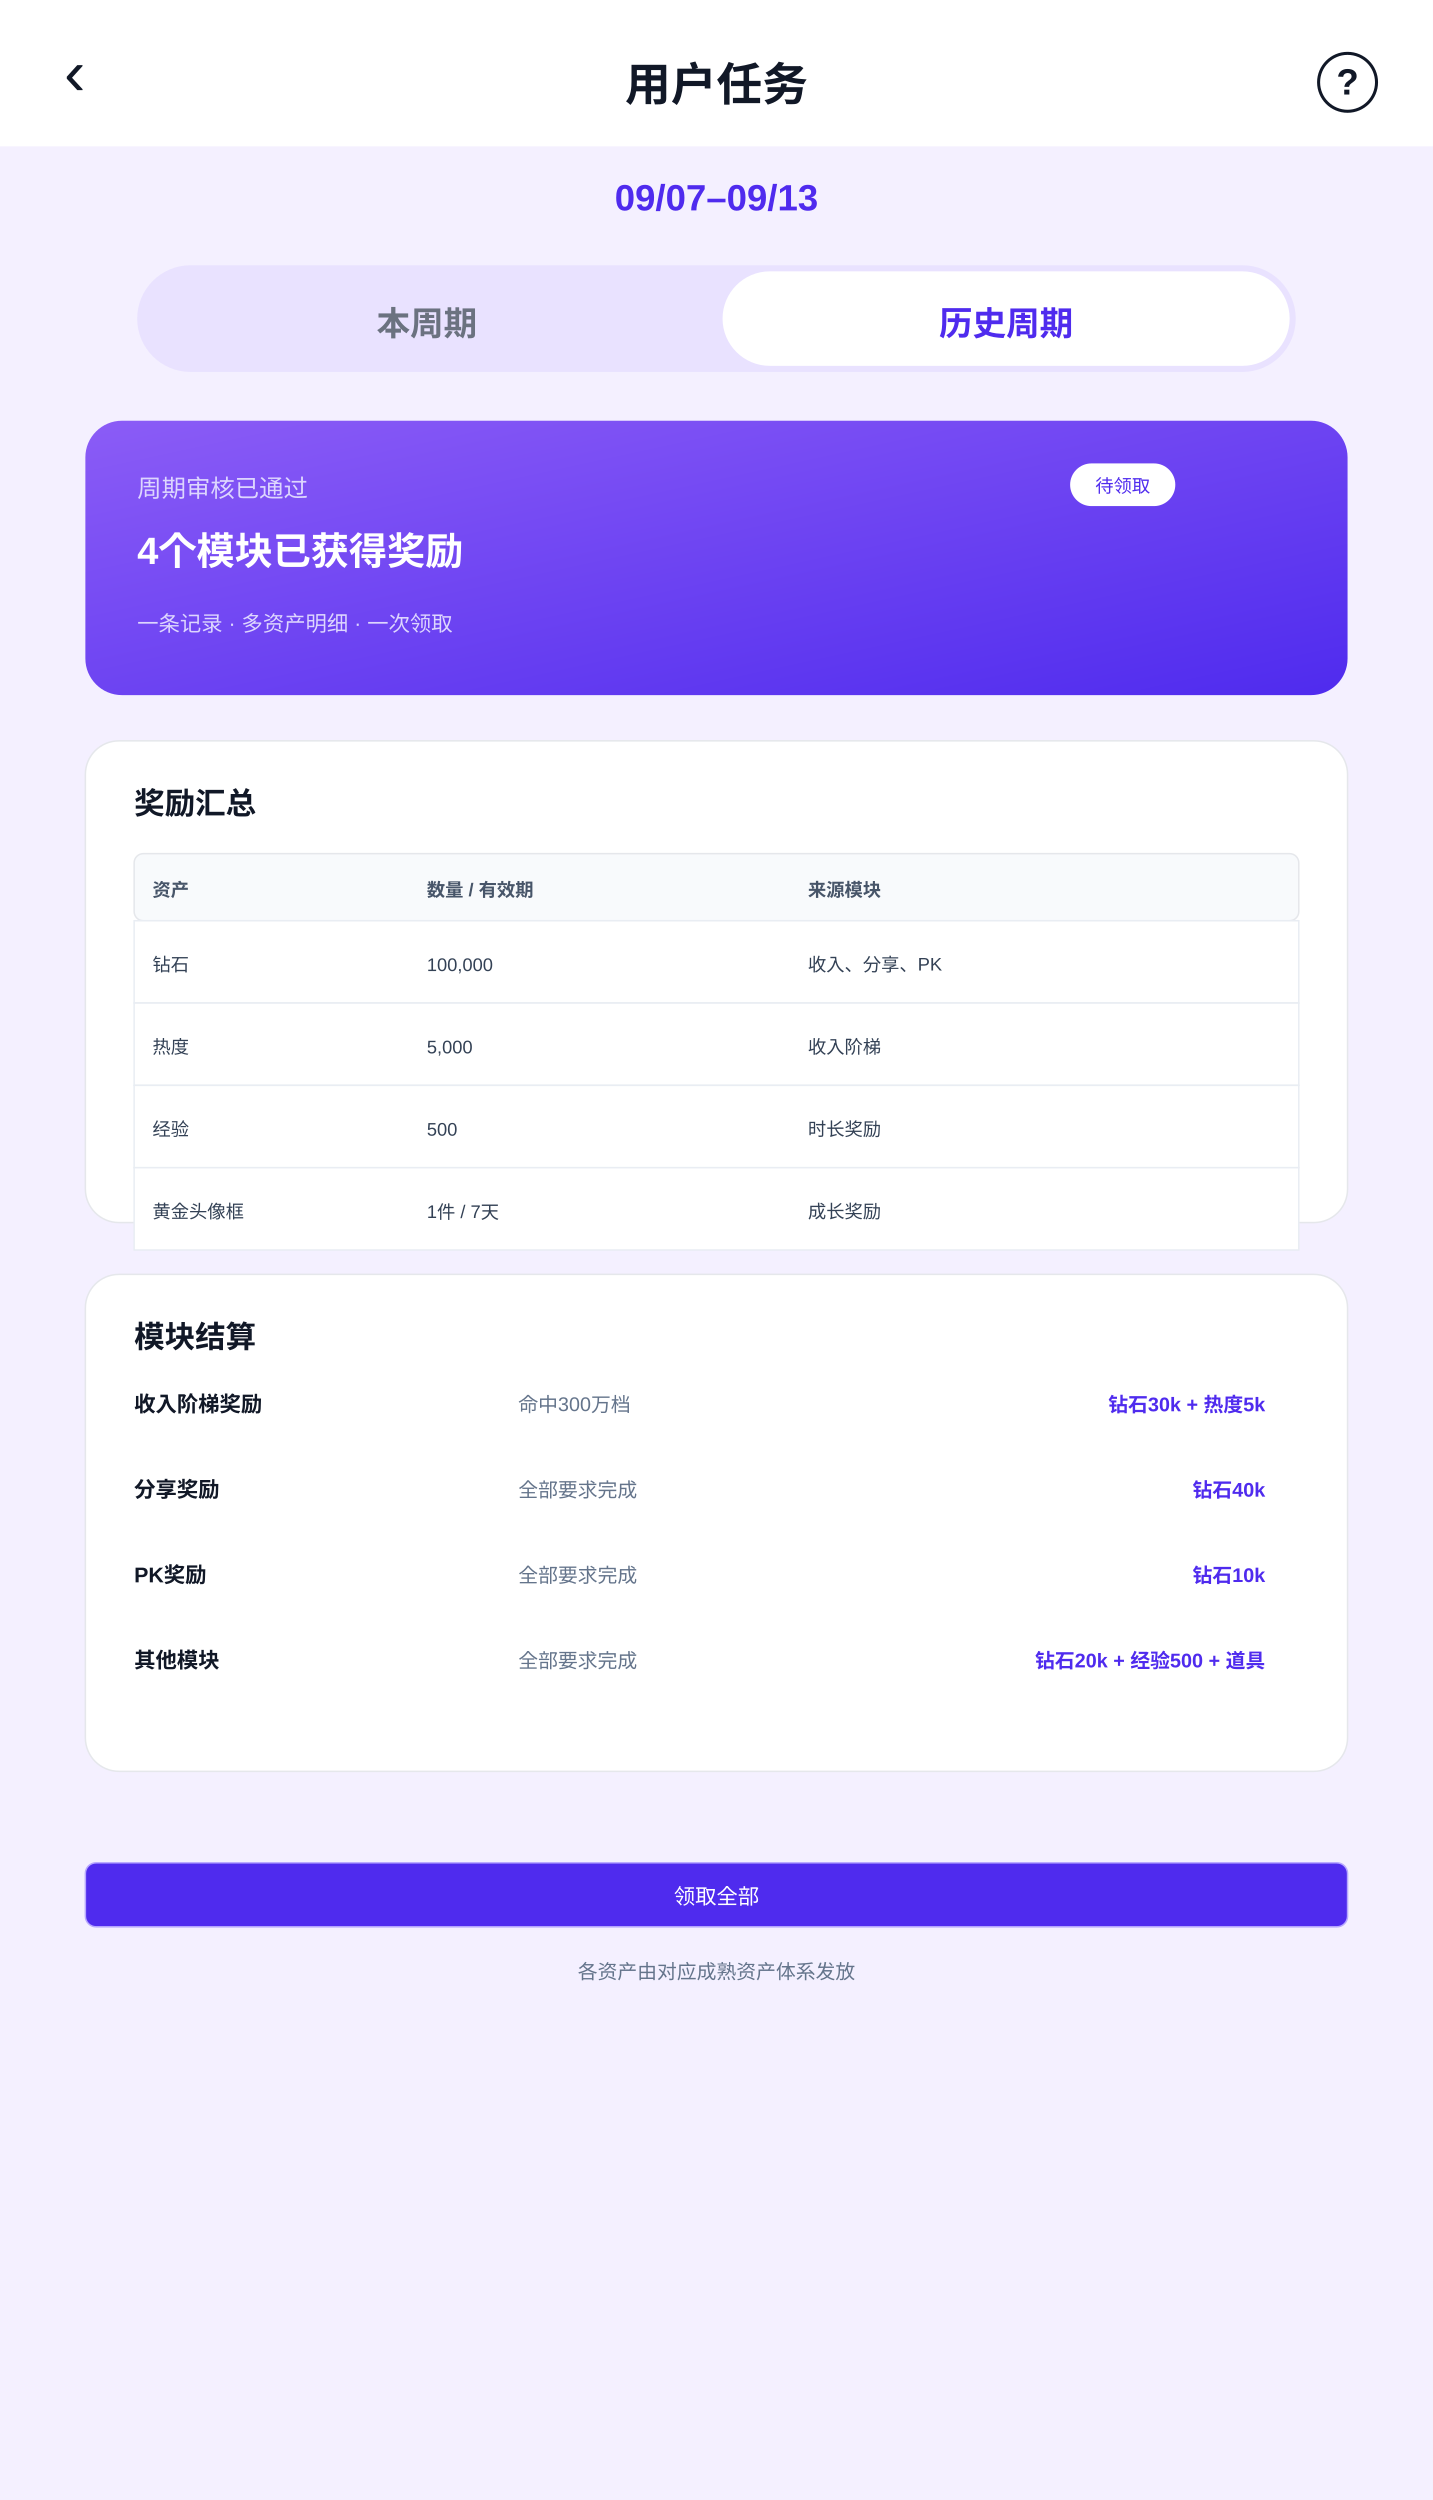
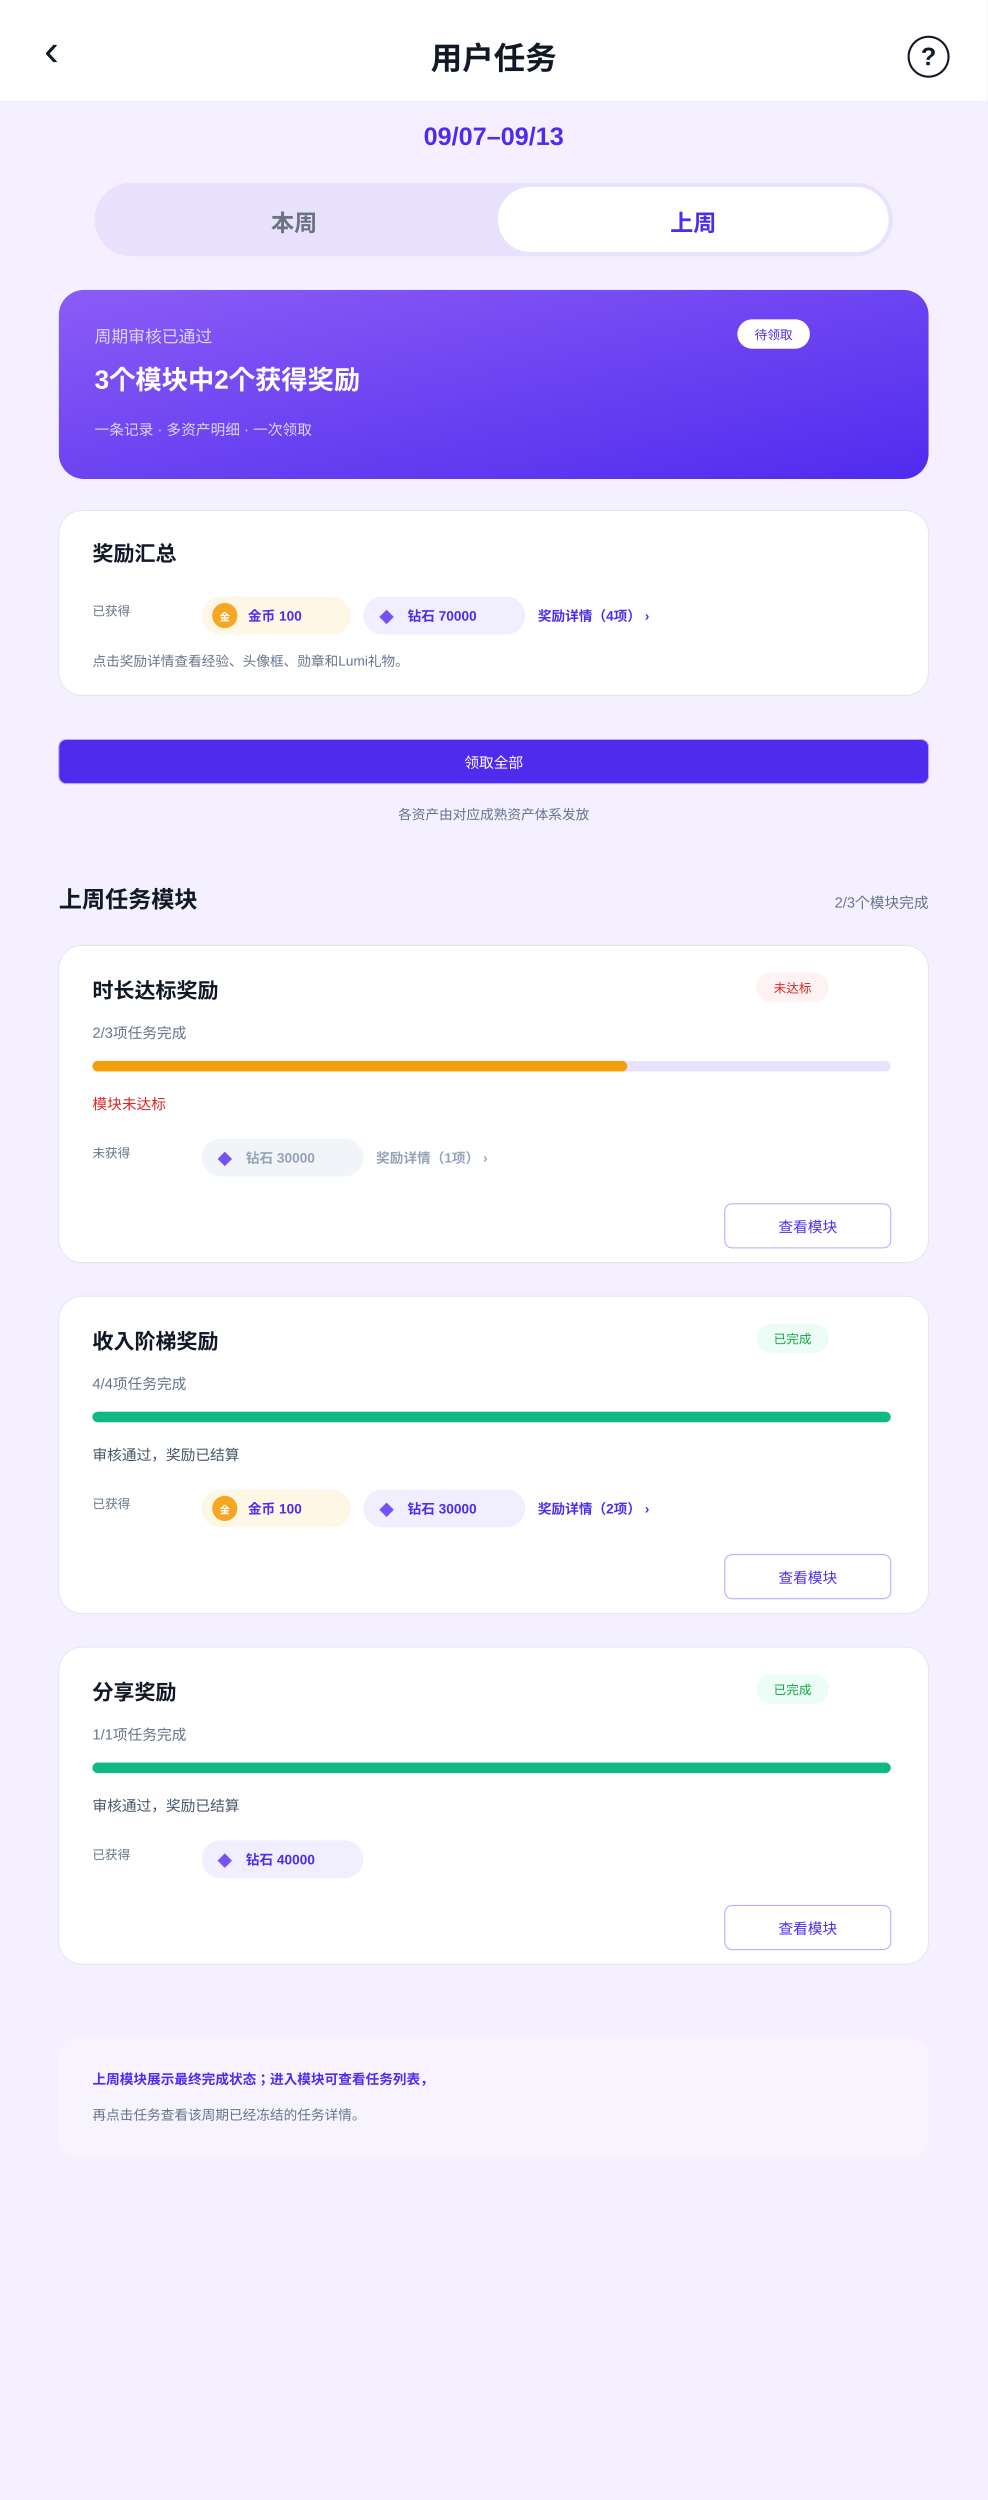
- <svg xmlns="http://www.w3.org/2000/svg" width="940" height="1640" viewBox="0 0 940 1640">
+ <svg xmlns="http://www.w3.org/2000/svg" width="940" height="2380" viewBox="0 0 940 2380">
  <defs>
    <linearGradient id="purpleGradient" x1="0" y1="0" x2="1" y2="1">
      <stop offset="0" stop-color="#8B5CF6" />
      <stop offset="1" stop-color="#4F2BEE" />
    </linearGradient>
  </defs>
  <style>text{font-family:"Microsoft YaHei","PingFang SC",Arial,sans-serif}</style>
-   <rect x="0" y="0" width="940" height="1640" rx="0" fill="#F4F0FF" stroke="none" stroke-width="1" />
+   <rect x="0" y="0" width="940" height="2380" rx="0" fill="#F4F0FF" stroke="none" stroke-width="1" />
  <rect x="0" y="0" width="940" height="96" rx="0" fill="#FFF" stroke="none" stroke-width="1" />
  <text x="42" y="62" font-size="42" fill="#111827" font-weight="400" text-anchor="start">‹</text>
  <text x="470" y="66" font-size="30" fill="#111827" font-weight="700" text-anchor="middle">用户任务</text>
  <circle cx="884" cy="54" r="19" fill="none" stroke="#111827" stroke-width="2" />
  <text x="884" y="62" font-size="24" fill="#111827" font-weight="600" text-anchor="middle">?</text>
  <text x="470" y="138" font-size="24" fill="#4F2BEE" font-weight="700" text-anchor="middle">09/07–09/13</text>
  <rect x="90" y="174" width="760" height="70" rx="35" fill="#E9E2FF" stroke="none" stroke-width="1" />
  <rect x="474" y="178" width="372" height="62" rx="31" fill="#FFF" stroke="none" stroke-width="1" />
-   <text x="280" y="220" font-size="22" fill="#6B7280" font-weight="600" text-anchor="middle">本周期</text>
-   <text x="660" y="220" font-size="22" fill="#4F2BEE" font-weight="600" text-anchor="middle">历史周期</text>
+   <text x="280" y="220" font-size="22" fill="#6B7280" font-weight="600" text-anchor="middle">本周</text>
+   <text x="660" y="220" font-size="22" fill="#4F2BEE" font-weight="600" text-anchor="middle">上周</text>
  <rect x="56" y="276" width="828" height="180" rx="24" fill="url(#purpleGradient)" stroke="none" stroke-width="1" />
  <text x="90" y="326" font-size="16" fill="#DDD6FE" font-weight="400" text-anchor="start">周期审核已通过</text>
-   <text x="90" y="370" font-size="25" fill="#FFF" font-weight="700" text-anchor="start">4个模块已获得奖励</text>
+   <text x="90" y="370" font-size="25" fill="#FFF" font-weight="700" text-anchor="start">3个模块中2个获得奖励</text>
  <text x="90" y="414" font-size="14" fill="#DDD6FE" font-weight="400" text-anchor="start">一条记录 · 多资产明细 · 一次领取</text>
  <rect x="702" y="304" width="69" height="28" rx="14" fill="#FFF" stroke="none" stroke-width="1" />
  <text x="736.5" y="323" font-size="12" fill="#4F2BEE" font-weight="500" text-anchor="middle">待领取</text>
-   <rect x="56" y="486" width="828" height="316" rx="22" fill="#FFF" stroke="#E5E7EB" stroke-width="1" />
+   <rect x="56" y="486" width="828" height="176" rx="22" fill="#FFF" stroke="#E5E7EB" stroke-width="1" />
  <text x="88" y="534" font-size="20" fill="#111827" font-weight="700" text-anchor="start">奖励汇总</text>
-   <rect x="88" y="560" width="764" height="44" rx="6" fill="#F8FAFC" stroke="#E5E7EB" stroke-width="1" />
-   <text x="100" y="588" font-size="12" fill="#475569" font-weight="600" text-anchor="start">资产</text>
-   <text x="280" y="588" font-size="12" fill="#475569" font-weight="600" text-anchor="start">数量 / 有效期</text>
-   <text x="530" y="588" font-size="12" fill="#475569" font-weight="600" text-anchor="start">来源模块</text>
-   <rect x="88" y="604" width="764" height="54" rx="0" fill="#FFF" stroke="#E9EDF3" stroke-width="1" />
-   <text x="100" y="637" font-size="12" fill="#334155" font-weight="400" text-anchor="start">钻石</text>
-   <text x="280" y="637" font-size="12" fill="#334155" font-weight="400" text-anchor="start">100,000</text>
-   <text x="530" y="637" font-size="12" fill="#334155" font-weight="400" text-anchor="start">收入、分享、PK</text>
-   <rect x="88" y="658" width="764" height="54" rx="0" fill="#FFF" stroke="#E9EDF3" stroke-width="1" />
-   <text x="100" y="691" font-size="12" fill="#334155" font-weight="400" text-anchor="start">热度</text>
-   <text x="280" y="691" font-size="12" fill="#334155" font-weight="400" text-anchor="start">5,000</text>
-   <text x="530" y="691" font-size="12" fill="#334155" font-weight="400" text-anchor="start">收入阶梯</text>
-   <rect x="88" y="712" width="764" height="54" rx="0" fill="#FFF" stroke="#E9EDF3" stroke-width="1" />
-   <text x="100" y="745" font-size="12" fill="#334155" font-weight="400" text-anchor="start">经验</text>
-   <text x="280" y="745" font-size="12" fill="#334155" font-weight="400" text-anchor="start">500</text>
-   <text x="530" y="745" font-size="12" fill="#334155" font-weight="400" text-anchor="start">时长奖励</text>
-   <rect x="88" y="766" width="764" height="54" rx="0" fill="#FFF" stroke="#E9EDF3" stroke-width="1" />
-   <text x="100" y="799" font-size="12" fill="#334155" font-weight="400" text-anchor="start">黄金头像框</text>
-   <text x="280" y="799" font-size="12" fill="#334155" font-weight="400" text-anchor="start">1件 / 7天</text>
-   <text x="530" y="799" font-size="12" fill="#334155" font-weight="400" text-anchor="start">成长奖励</text>
-   <rect x="56" y="836" width="828" height="326" rx="22" fill="#FFF" stroke="#E5E7EB" stroke-width="1" />
-   <text x="88" y="884" font-size="20" fill="#111827" font-weight="700" text-anchor="start">模块结算</text>
-   <text x="88" y="926" font-size="14" fill="#111827" font-weight="600" text-anchor="start">收入阶梯奖励</text>
-   <text x="340" y="926" font-size="13" fill="#64748B" font-weight="400" text-anchor="start">命中300万档</text>
-   <text x="830" y="926" font-size="13" fill="#4F2BEE" font-weight="600" text-anchor="end">钻石30k + 热度5k</text>
-   <text x="88" y="982" font-size="14" fill="#111827" font-weight="600" text-anchor="start">分享奖励</text>
-   <text x="340" y="982" font-size="13" fill="#64748B" font-weight="400" text-anchor="start">全部要求完成</text>
-   <text x="830" y="982" font-size="13" fill="#4F2BEE" font-weight="600" text-anchor="end">钻石40k</text>
-   <text x="88" y="1038" font-size="14" fill="#111827" font-weight="600" text-anchor="start">PK奖励</text>
-   <text x="340" y="1038" font-size="13" fill="#64748B" font-weight="400" text-anchor="start">全部要求完成</text>
-   <text x="830" y="1038" font-size="13" fill="#4F2BEE" font-weight="600" text-anchor="end">钻石10k</text>
-   <text x="88" y="1094" font-size="14" fill="#111827" font-weight="600" text-anchor="start">其他模块</text>
-   <text x="340" y="1094" font-size="13" fill="#64748B" font-weight="400" text-anchor="start">全部要求完成</text>
-   <text x="830" y="1094" font-size="13" fill="#4F2BEE" font-weight="600" text-anchor="end">钻石20k + 经验500 + 道具</text>
-   <rect x="56" y="1222" width="828" height="42" rx="7" fill="#4F2BEE" stroke="#B8A9FF" stroke-width="1" />
-   <text x="470" y="1249" font-size="14" fill="#FFFFFF" font-weight="500" text-anchor="middle">领取全部</text>
-   <text x="470" y="1298" font-size="13" fill="#64748B" font-weight="400" text-anchor="middle">各资产由对应成熟资产体系发放</text>
+   <text x="88" y="586" font-size="12" fill="#64748B" font-weight="500" text-anchor="start">已获得</text>
+   <rect x="192" y="568" width="142" height="36" rx="18" fill="#FFF7E6" stroke="none" stroke-width="1" />
+   <circle cx="214" cy="586" r="12" fill="#F5A623" stroke="none" stroke-width="1" />
+   <text x="214" y="591" font-size="10" fill="#FFF" font-weight="700" text-anchor="middle">金</text>
+   <text x="236" y="591" font-size="13" fill="#4F2BEE" font-weight="700" text-anchor="start">金币 100</text>
+   <rect x="346" y="568" width="154" height="36" rx="18" fill="#F1EEFF" stroke="none" stroke-width="1" />
+   <text x="368" y="592" font-size="18" fill="#7652F6" font-weight="700" text-anchor="middle">◆</text>
+   <text x="388" y="591" font-size="13" fill="#4F2BEE" font-weight="700" text-anchor="start">钻石 70000</text>
+   <text x="512" y="591" font-size="13" fill="#4F2BEE" font-weight="600" text-anchor="start">奖励详情（4项） ›</text>
+   <text x="88" y="634" font-size="13" fill="#64748B" font-weight="400" text-anchor="start">点击奖励详情查看经验、头像框、勋章和Lumi礼物。</text>
+   <rect x="56" y="704" width="828" height="42" rx="7" fill="#4F2BEE" stroke="#B8A9FF" stroke-width="1" />
+   <text x="470" y="731" font-size="14" fill="#FFFFFF" font-weight="500" text-anchor="middle">领取全部</text>
+   <text x="470" y="780" font-size="13" fill="#64748B" font-weight="400" text-anchor="middle">各资产由对应成熟资产体系发放</text>
+   <text x="56" y="864" font-size="22" fill="#111827" font-weight="700" text-anchor="start">上周任务模块</text>
+   <text x="884" y="864" font-size="14" fill="#64748B" font-weight="500" text-anchor="end">2/3个模块完成</text>
+   <rect x="56" y="900" width="828" height="302" rx="22" fill="#FFF" stroke="#E5E7EB" stroke-width="1" />
+   <text x="88" y="950" font-size="20" fill="#111827" font-weight="700" text-anchor="start">时长达标奖励</text>
+   <rect x="720" y="926" width="69" height="28" rx="14" fill="#FEF2F2" stroke="none" stroke-width="1" />
+   <text x="754.5" y="945" font-size="12" fill="#DC2626" font-weight="500" text-anchor="middle">未达标</text>
+   <text x="88" y="988" font-size="14" fill="#64748B" font-weight="400" text-anchor="start">2/3项任务完成</text>
+   <rect x="88" y="1010" width="760" height="10" rx="5" fill="#E9E2FF" stroke="none" stroke-width="1" />
+   <rect x="88" y="1010" width="509.2" height="10" rx="5" fill="#F59E0B" stroke="none" stroke-width="1" />
+   <text x="88" y="1056" font-size="14" fill="#DC2626" font-weight="500" text-anchor="start">模块未达标</text>
+   <text x="88" y="1102" font-size="12" fill="#64748B" font-weight="500" text-anchor="start">未获得</text>
+   <rect x="192" y="1084" width="154" height="36" rx="18" fill="#F1F5F9" stroke="none" stroke-width="1" />
+   <text x="214" y="1108" font-size="18" fill="#7652F6" font-weight="700" text-anchor="middle">◆</text>
+   <text x="234" y="1107" font-size="13" fill="#94A3B8" font-weight="700" text-anchor="start">钻石 30000</text>
+   <text x="358" y="1107" font-size="13" fill="#94A3B8" font-weight="600" text-anchor="start">奖励详情（1项） ›</text>
+   <rect x="690" y="1146" width="158" height="42" rx="7" fill="#FFFFFF" stroke="#B8A9FF" stroke-width="1" />
+   <text x="769" y="1173" font-size="14" fill="#4F2BEE" font-weight="500" text-anchor="middle">查看模块</text>
+   <rect x="56" y="1234" width="828" height="302" rx="22" fill="#FFF" stroke="#E5E7EB" stroke-width="1" />
+   <text x="88" y="1284" font-size="20" fill="#111827" font-weight="700" text-anchor="start">收入阶梯奖励</text>
+   <rect x="720" y="1260" width="69" height="28" rx="14" fill="#ECFDF5" stroke="none" stroke-width="1" />
+   <text x="754.5" y="1279" font-size="12" fill="#16A34A" font-weight="500" text-anchor="middle">已完成</text>
+   <text x="88" y="1322" font-size="14" fill="#64748B" font-weight="400" text-anchor="start">4/4项任务完成</text>
+   <rect x="88" y="1344" width="760" height="10" rx="5" fill="#E9E2FF" stroke="none" stroke-width="1" />
+   <rect x="88" y="1344" width="760" height="10" rx="5" fill="#10B981" stroke="none" stroke-width="1" />
+   <text x="88" y="1390" font-size="14" fill="#475569" font-weight="500" text-anchor="start">审核通过，奖励已结算</text>
+   <text x="88" y="1436" font-size="12" fill="#64748B" font-weight="500" text-anchor="start">已获得</text>
+   <rect x="192" y="1418" width="142" height="36" rx="18" fill="#FFF7E6" stroke="none" stroke-width="1" />
+   <circle cx="214" cy="1436" r="12" fill="#F5A623" stroke="none" stroke-width="1" />
+   <text x="214" y="1441" font-size="10" fill="#FFF" font-weight="700" text-anchor="middle">金</text>
+   <text x="236" y="1441" font-size="13" fill="#4F2BEE" font-weight="700" text-anchor="start">金币 100</text>
+   <rect x="346" y="1418" width="154" height="36" rx="18" fill="#F1EEFF" stroke="none" stroke-width="1" />
+   <text x="368" y="1442" font-size="18" fill="#7652F6" font-weight="700" text-anchor="middle">◆</text>
+   <text x="388" y="1441" font-size="13" fill="#4F2BEE" font-weight="700" text-anchor="start">钻石 30000</text>
+   <text x="512" y="1441" font-size="13" fill="#4F2BEE" font-weight="600" text-anchor="start">奖励详情（2项） ›</text>
+   <rect x="690" y="1480" width="158" height="42" rx="7" fill="#FFFFFF" stroke="#B8A9FF" stroke-width="1" />
+   <text x="769" y="1507" font-size="14" fill="#4F2BEE" font-weight="500" text-anchor="middle">查看模块</text>
+   <rect x="56" y="1568" width="828" height="302" rx="22" fill="#FFF" stroke="#E5E7EB" stroke-width="1" />
+   <text x="88" y="1618" font-size="20" fill="#111827" font-weight="700" text-anchor="start">分享奖励</text>
+   <rect x="720" y="1594" width="69" height="28" rx="14" fill="#ECFDF5" stroke="none" stroke-width="1" />
+   <text x="754.5" y="1613" font-size="12" fill="#16A34A" font-weight="500" text-anchor="middle">已完成</text>
+   <text x="88" y="1656" font-size="14" fill="#64748B" font-weight="400" text-anchor="start">1/1项任务完成</text>
+   <rect x="88" y="1678" width="760" height="10" rx="5" fill="#E9E2FF" stroke="none" stroke-width="1" />
+   <rect x="88" y="1678" width="760" height="10" rx="5" fill="#10B981" stroke="none" stroke-width="1" />
+   <text x="88" y="1724" font-size="14" fill="#475569" font-weight="500" text-anchor="start">审核通过，奖励已结算</text>
+   <text x="88" y="1770" font-size="12" fill="#64748B" font-weight="500" text-anchor="start">已获得</text>
+   <rect x="192" y="1752" width="154" height="36" rx="18" fill="#F1EEFF" stroke="none" stroke-width="1" />
+   <text x="214" y="1776" font-size="18" fill="#7652F6" font-weight="700" text-anchor="middle">◆</text>
+   <text x="234" y="1775" font-size="13" fill="#4F2BEE" font-weight="700" text-anchor="start">钻石 40000</text>
+   <rect x="690" y="1814" width="158" height="42" rx="7" fill="#FFFFFF" stroke="#B8A9FF" stroke-width="1" />
+   <text x="769" y="1841" font-size="14" fill="#4F2BEE" font-weight="500" text-anchor="middle">查看模块</text>
+   <rect x="56" y="1940" width="828" height="114" rx="18" fill="#F7F4FF" stroke="none" stroke-width="1" />
+   <text x="88" y="1984" font-size="13" fill="#4F2BEE" font-weight="600" text-anchor="start">上周模块展示最终完成状态；进入模块可查看任务列表，</text>
+   <text x="88" y="2018" font-size="13" fill="#64748B" font-weight="400" text-anchor="start">再点击任务查看该周期已经冻结的任务详情。</text>
</svg>
